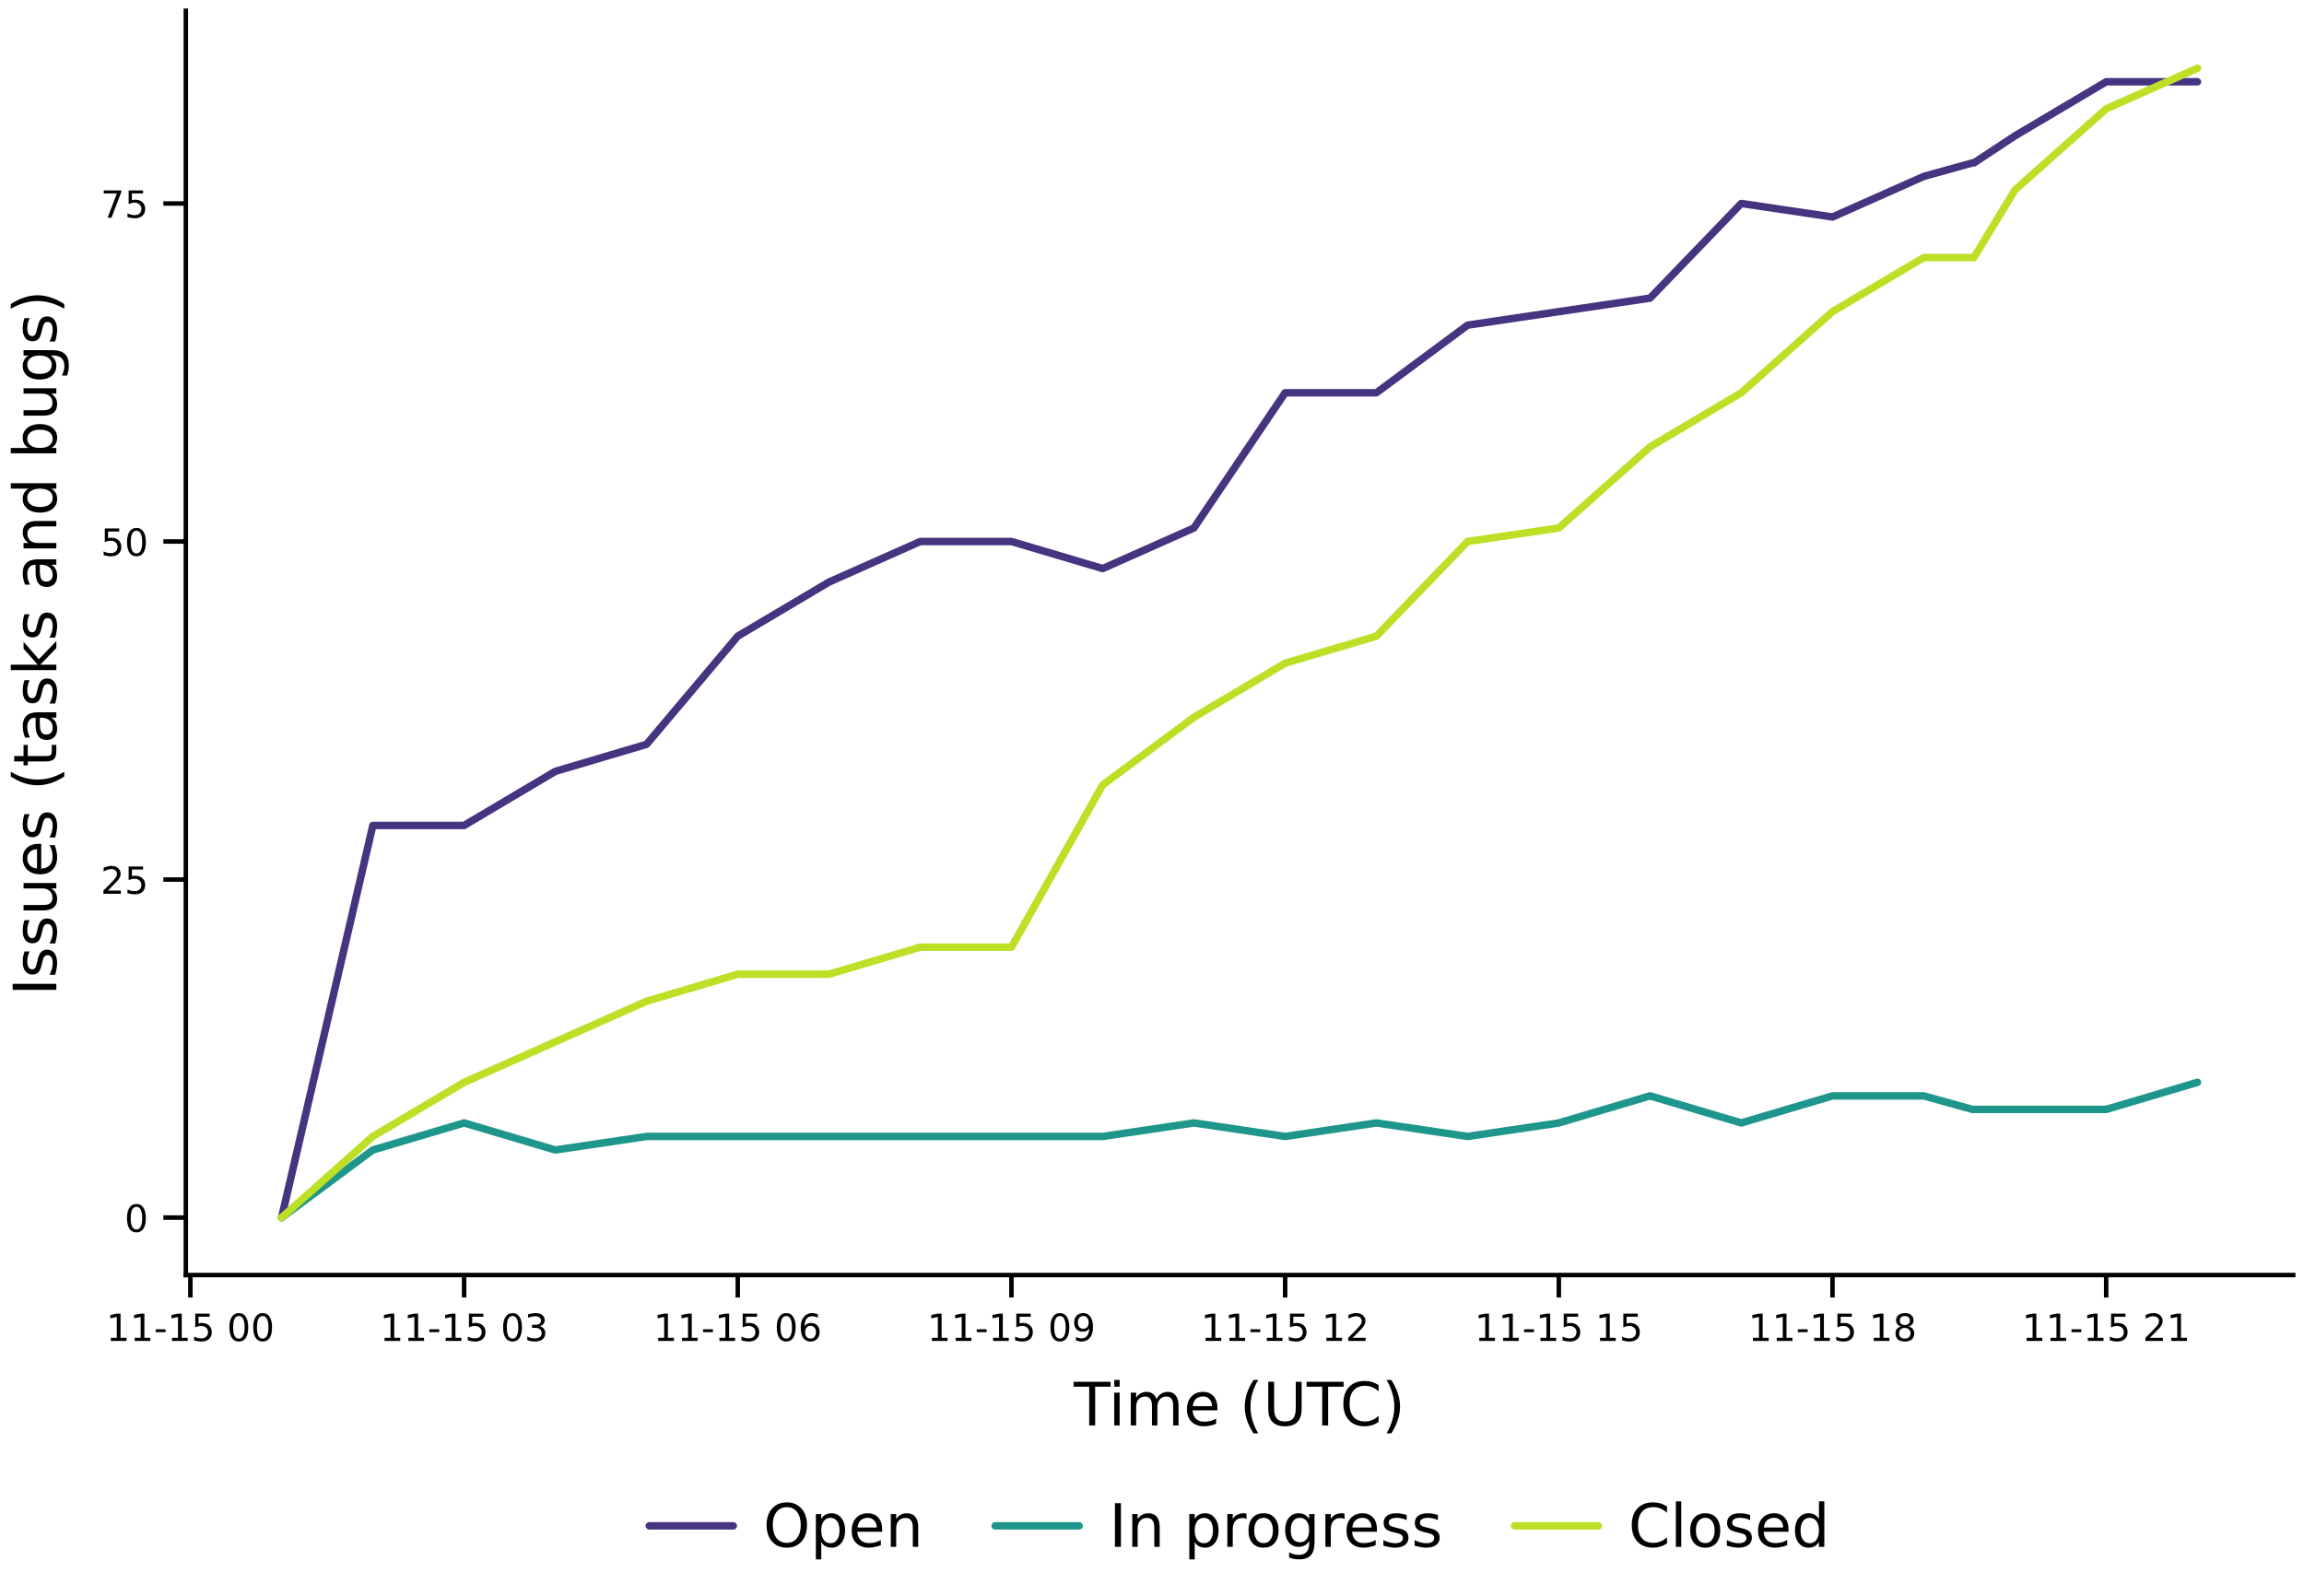
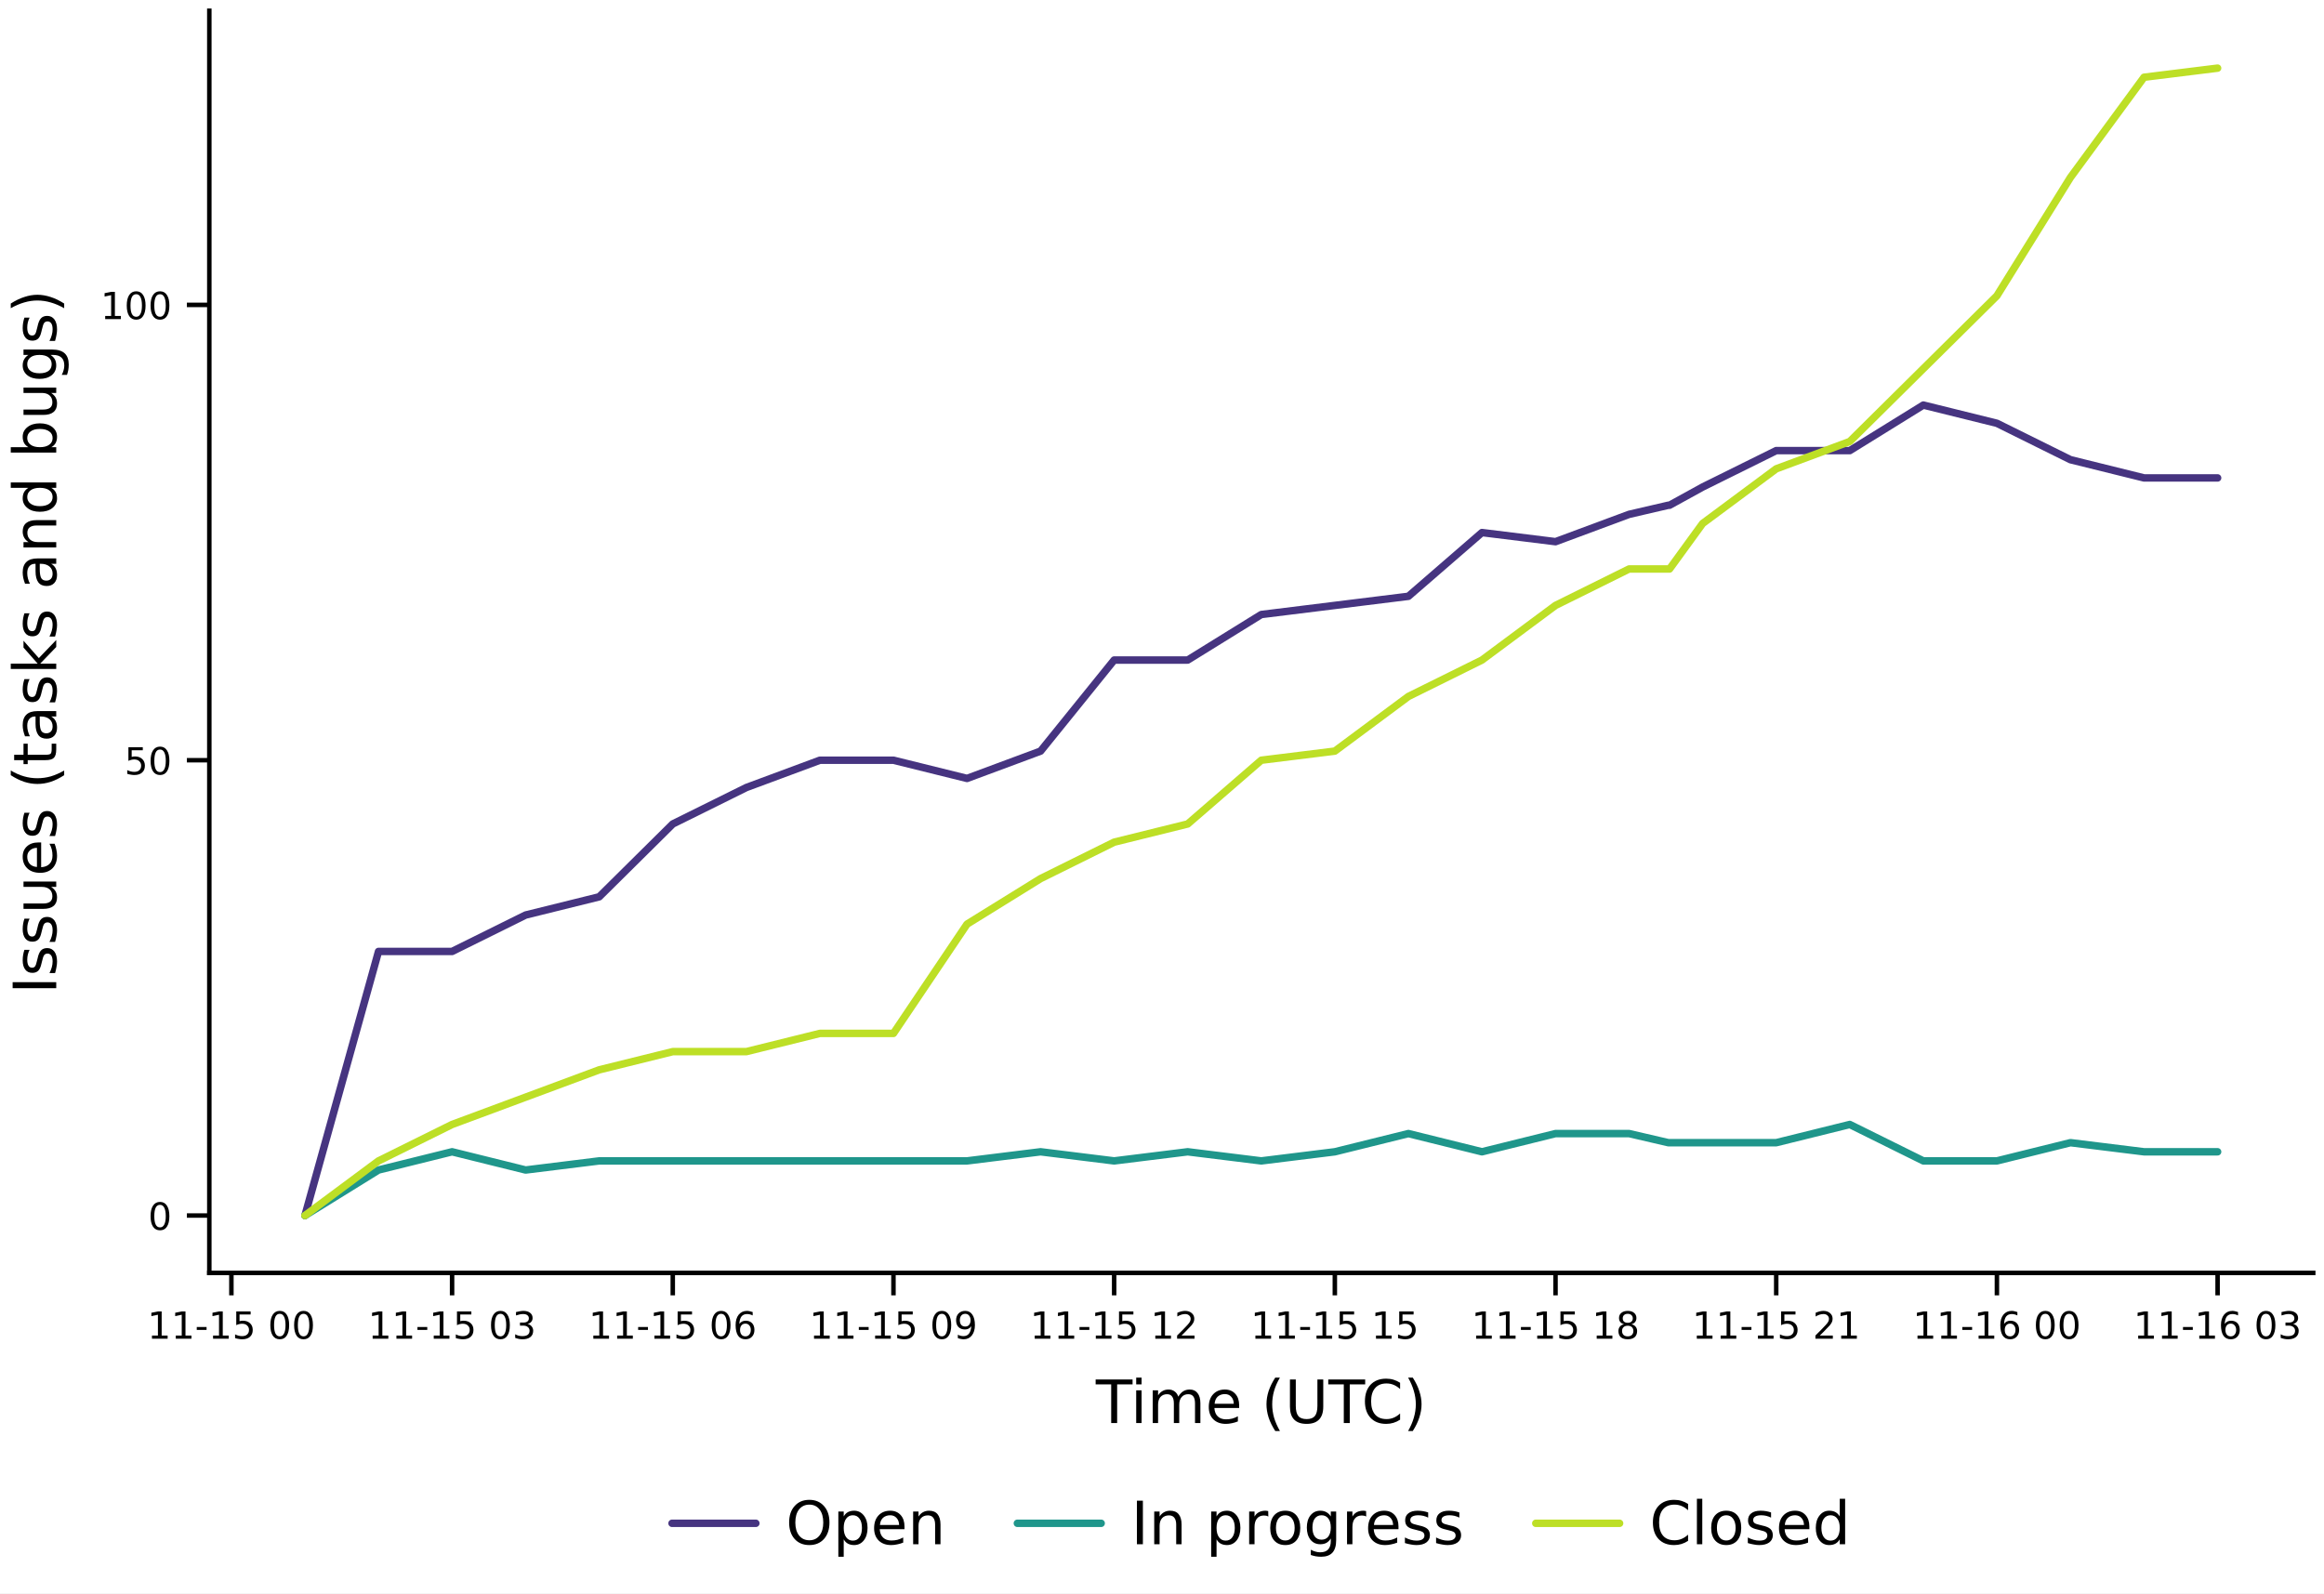
- <svg xmlns="http://www.w3.org/2000/svg" xmlns:xlink="http://www.w3.org/1999/xlink" width="307.515pt" height="213.046pt" viewBox="0 0 307.515 213.046" version="1.1">
+ <svg xmlns="http://www.w3.org/2000/svg" xmlns:xlink="http://www.w3.org/1999/xlink" width="310.696pt" height="213.046pt" viewBox="0 0 310.696 213.046" version="1.1">
  <defs>
    <style type="text/css">*{stroke-linejoin: round; stroke-linecap: butt}</style>
  </defs>
  <g id="figure_1">
    <g id="patch_1">
-       <path d="M -0 213.046  L 307.515 213.046  L 307.515 0  L -0 0  z " style="fill: #ffffff" />
+       <path d="M -0 213.046  L 310.696 213.046  L 310.696 0  L -0 0  z " style="fill: #ffffff" />
    </g>
    <g id="axes_1">
      <g id="patch_2">
-         <path d="M 24.803 170.203  L 306.075 170.203  L 306.075 1.44  L 24.803 1.44  z " style="fill: #ffffff" />
+         <path d="M 27.984 170.203  L 309.256 170.203  L 309.256 1.44  L 27.984 1.44  z " style="fill: #ffffff" />
      </g>
      <g id="matplotlib.axis_1">
        <g id="xtick_1">
          <g id="line2d_1">
            <defs>
-               <path id="m46fa4a3ea7" d="M 0 0  L 0 3  " style="stroke: #000000; stroke-width: 0.6" />
+               <path id="m798eac54f2" d="M 0 0  L 0 3  " style="stroke: #000000; stroke-width: 0.6" />
            </defs>
            <g>
-               <use xlink:href="#m46fa4a3ea7" x="25.412" y="170.203" style="stroke: #000000; stroke-width: 0.6" />
+               <use xlink:href="#m798eac54f2" x="30.935" y="170.203" style="stroke: #000000; stroke-width: 0.6" />
            </g>
          </g>
          <g id="text_1">
-             <text style="font-size: 5px; font-family: 'DejaVu Sans', sans-serif; text-anchor: middle" x="25.412" y="179.002" transform="rotate(-0 25.41194 179.0017)">11-15 00</text>
+             <text style="font-size: 5px; font-family: 'DejaVu Sans', sans-serif; text-anchor: middle" x="30.935" y="179.002" transform="rotate(-0 30.93477 179.0017)">11-15 00</text>
          </g>
        </g>
        <g id="xtick_2">
          <g id="line2d_2">
            <g>
-               <use xlink:href="#m46fa4a3ea7" x="61.941" y="170.203" style="stroke: #000000; stroke-width: 0.6" />
+               <use xlink:href="#m798eac54f2" x="60.439" y="170.203" style="stroke: #000000; stroke-width: 0.6" />
            </g>
          </g>
          <g id="text_2">
-             <text style="font-size: 5px; font-family: 'DejaVu Sans', sans-serif; text-anchor: middle" x="61.941" y="179.002" transform="rotate(-0 61.9407 179.0017)">11-15 03</text>
+             <text style="font-size: 5px; font-family: 'DejaVu Sans', sans-serif; text-anchor: middle" x="60.439" y="179.002" transform="rotate(-0 60.43877 179.0017)">11-15 03</text>
          </g>
        </g>
        <g id="xtick_3">
          <g id="line2d_3">
            <g>
-               <use xlink:href="#m46fa4a3ea7" x="98.469" y="170.203" style="stroke: #000000; stroke-width: 0.6" />
+               <use xlink:href="#m798eac54f2" x="89.943" y="170.203" style="stroke: #000000; stroke-width: 0.6" />
            </g>
          </g>
          <g id="text_3">
-             <text style="font-size: 5px; font-family: 'DejaVu Sans', sans-serif; text-anchor: middle" x="98.469" y="179.002" transform="rotate(-0 98.46946 179.0017)">11-15 06</text>
+             <text style="font-size: 5px; font-family: 'DejaVu Sans', sans-serif; text-anchor: middle" x="89.943" y="179.002" transform="rotate(-0 89.94277 179.0017)">11-15 06</text>
          </g>
        </g>
        <g id="xtick_4">
          <g id="line2d_4">
            <g>
-               <use xlink:href="#m46fa4a3ea7" x="134.998" y="170.203" style="stroke: #000000; stroke-width: 0.6" />
+               <use xlink:href="#m798eac54f2" x="119.447" y="170.203" style="stroke: #000000; stroke-width: 0.6" />
            </g>
          </g>
          <g id="text_4">
-             <text style="font-size: 5px; font-family: 'DejaVu Sans', sans-serif; text-anchor: middle" x="134.998" y="179.002" transform="rotate(-0 134.9982 179.0017)">11-15 09</text>
+             <text style="font-size: 5px; font-family: 'DejaVu Sans', sans-serif; text-anchor: middle" x="119.447" y="179.002" transform="rotate(-0 119.4468 179.0017)">11-15 09</text>
          </g>
        </g>
        <g id="xtick_5">
          <g id="line2d_5">
            <g>
-               <use xlink:href="#m46fa4a3ea7" x="171.527" y="170.203" style="stroke: #000000; stroke-width: 0.6" />
+               <use xlink:href="#m798eac54f2" x="148.951" y="170.203" style="stroke: #000000; stroke-width: 0.6" />
            </g>
          </g>
          <g id="text_5">
-             <text style="font-size: 5px; font-family: 'DejaVu Sans', sans-serif; text-anchor: middle" x="171.527" y="179.002" transform="rotate(-0 171.527 179.0017)">11-15 12</text>
+             <text style="font-size: 5px; font-family: 'DejaVu Sans', sans-serif; text-anchor: middle" x="148.951" y="179.002" transform="rotate(-0 148.9508 179.0017)">11-15 12</text>
          </g>
        </g>
        <g id="xtick_6">
          <g id="line2d_6">
            <g>
-               <use xlink:href="#m46fa4a3ea7" x="208.056" y="170.203" style="stroke: #000000; stroke-width: 0.6" />
+               <use xlink:href="#m798eac54f2" x="178.455" y="170.203" style="stroke: #000000; stroke-width: 0.6" />
            </g>
          </g>
          <g id="text_6">
-             <text style="font-size: 5px; font-family: 'DejaVu Sans', sans-serif; text-anchor: middle" x="208.056" y="179.002" transform="rotate(-0 208.0557 179.0017)">11-15 15</text>
+             <text style="font-size: 5px; font-family: 'DejaVu Sans', sans-serif; text-anchor: middle" x="178.455" y="179.002" transform="rotate(-0 178.4548 179.0017)">11-15 15</text>
          </g>
        </g>
        <g id="xtick_7">
          <g id="line2d_7">
            <g>
-               <use xlink:href="#m46fa4a3ea7" x="244.584" y="170.203" style="stroke: #000000; stroke-width: 0.6" />
+               <use xlink:href="#m798eac54f2" x="207.959" y="170.203" style="stroke: #000000; stroke-width: 0.6" />
            </g>
          </g>
          <g id="text_7">
-             <text style="font-size: 5px; font-family: 'DejaVu Sans', sans-serif; text-anchor: middle" x="244.584" y="179.002" transform="rotate(-0 244.5845 179.0017)">11-15 18</text>
+             <text style="font-size: 5px; font-family: 'DejaVu Sans', sans-serif; text-anchor: middle" x="207.959" y="179.002" transform="rotate(-0 207.9588 179.0017)">11-15 18</text>
          </g>
        </g>
        <g id="xtick_8">
          <g id="line2d_8">
            <g>
-               <use xlink:href="#m46fa4a3ea7" x="281.113" y="170.203" style="stroke: #000000; stroke-width: 0.6" />
+               <use xlink:href="#m798eac54f2" x="237.463" y="170.203" style="stroke: #000000; stroke-width: 0.6" />
            </g>
          </g>
          <g id="text_8">
-             <text style="font-size: 5px; font-family: 'DejaVu Sans', sans-serif; text-anchor: middle" x="281.113" y="179.002" transform="rotate(-0 281.1133 179.0017)">11-15 21</text>
-           </g>
-         </g>
-         <g id="text_9">
-           <text style="font-size: 8px; font-family: 'DejaVu Sans', sans-serif; text-anchor: middle" x="165.439" y="190.282" transform="rotate(-0 165.4388 190.2816)">Time (UTC)</text>
+             <text style="font-size: 5px; font-family: 'DejaVu Sans', sans-serif; text-anchor: middle" x="237.463" y="179.002" transform="rotate(-0 237.4628 179.0017)">11-15 21</text>
+           </g>
+         </g>
+         <g id="xtick_9">
+           <g id="line2d_9">
+             <g>
+               <use xlink:href="#m798eac54f2" x="266.967" y="170.203" style="stroke: #000000; stroke-width: 0.6" />
+             </g>
+           </g>
+           <g id="text_9">
+             <text style="font-size: 5px; font-family: 'DejaVu Sans', sans-serif; text-anchor: middle" x="266.967" y="179.002" transform="rotate(-0 266.9668 179.0017)">11-16 00</text>
+           </g>
+         </g>
+         <g id="xtick_10">
+           <g id="line2d_10">
+             <g>
+               <use xlink:href="#m798eac54f2" x="296.471" y="170.203" style="stroke: #000000; stroke-width: 0.6" />
+             </g>
+           </g>
+           <g id="text_10">
+             <text style="font-size: 5px; font-family: 'DejaVu Sans', sans-serif; text-anchor: middle" x="296.471" y="179.002" transform="rotate(-0 296.4708 179.0017)">11-16 03</text>
+           </g>
+         </g>
+         <g id="text_11">
+           <text style="font-size: 8px; font-family: 'DejaVu Sans', sans-serif; text-anchor: middle" x="168.62" y="190.282" transform="rotate(-0 168.6201 190.2816)">Time (UTC)</text>
        </g>
      </g>
      <g id="matplotlib.axis_2">
        <g id="ytick_1">
-           <g id="line2d_9">
+           <g id="line2d_11">
            <defs>
-               <path id="m6ab1d3219a" d="M 0 0  L -3 0  " style="stroke: #000000; stroke-width: 0.6" />
+               <path id="m2adcf11715" d="M 0 0  L -3 0  " style="stroke: #000000; stroke-width: 0.6" />
            </defs>
            <g>
-               <use xlink:href="#m6ab1d3219a" x="24.803" y="162.532" style="stroke: #000000; stroke-width: 0.6" />
-             </g>
-           </g>
-           <g id="text_10">
-             <text style="font-size: 5px; font-family: 'DejaVu Sans', sans-serif; text-anchor: end" x="19.803" y="164.431" transform="rotate(-0 19.80313 164.4312)">0</text>
+               <use xlink:href="#m2adcf11715" x="27.984" y="162.532" style="stroke: #000000; stroke-width: 0.6" />
+             </g>
+           </g>
+           <g id="text_12">
+             <text style="font-size: 5px; font-family: 'DejaVu Sans', sans-serif; text-anchor: end" x="22.984" y="164.431" transform="rotate(-0 22.98438 164.4312)">0</text>
          </g>
        </g>
        <g id="ytick_2">
-           <g id="line2d_10">
-             <g>
-               <use xlink:href="#m6ab1d3219a" x="24.803" y="117.408" style="stroke: #000000; stroke-width: 0.6" />
-             </g>
-           </g>
-           <g id="text_11">
-             <text style="font-size: 5px; font-family: 'DejaVu Sans', sans-serif; text-anchor: end" x="19.803" y="119.307" transform="rotate(-0 19.80313 119.3075)">25</text>
+           <g id="line2d_12">
+             <g>
+               <use xlink:href="#m2adcf11715" x="27.984" y="101.651" style="stroke: #000000; stroke-width: 0.6" />
+             </g>
+           </g>
+           <g id="text_13">
+             <text style="font-size: 5px; font-family: 'DejaVu Sans', sans-serif; text-anchor: end" x="22.984" y="103.55" transform="rotate(-0 22.98438 103.55)">50</text>
          </g>
        </g>
        <g id="ytick_3">
-           <g id="line2d_11">
-             <g>
-               <use xlink:href="#m6ab1d3219a" x="24.803" y="72.284" style="stroke: #000000; stroke-width: 0.6" />
-             </g>
-           </g>
-           <g id="text_12">
-             <text style="font-size: 5px; font-family: 'DejaVu Sans', sans-serif; text-anchor: end" x="19.803" y="74.184" transform="rotate(-0 19.80313 74.18372)">50</text>
-           </g>
-         </g>
-         <g id="ytick_4">
-           <g id="line2d_12">
-             <g>
-               <use xlink:href="#m6ab1d3219a" x="24.803" y="27.161" style="stroke: #000000; stroke-width: 0.6" />
-             </g>
-           </g>
-           <g id="text_13">
-             <text style="font-size: 5px; font-family: 'DejaVu Sans', sans-serif; text-anchor: end" x="19.803" y="29.06" transform="rotate(-0 19.80313 29.05996)">75</text>
-           </g>
-         </g>
-         <g id="text_14">
+           <g id="line2d_13">
+             <g>
+               <use xlink:href="#m2adcf11715" x="27.984" y="40.769" style="stroke: #000000; stroke-width: 0.6" />
+             </g>
+           </g>
+           <g id="text_14">
+             <text style="font-size: 5px; font-family: 'DejaVu Sans', sans-serif; text-anchor: end" x="22.984" y="42.669" transform="rotate(-0 22.98438 42.66871)">100</text>
+           </g>
+         </g>
+         <g id="text_15">
          <text style="font-size: 8px; font-family: 'DejaVu Sans', sans-serif; text-anchor: middle" x="7.519" y="85.821" transform="rotate(-90 7.51875 85.82143)">Issues (tasks and bugs)</text>
        </g>
      </g>
-       <g id="line2d_13">
-         <path d="M 37.588 162.532  L 49.764 110.188  L 61.941 110.188  L 74.117 102.968  L 86.293 99.359  L 98.469 84.919  L 110.646 77.699  L 122.822 72.284  L 134.998 72.284  L 147.174 75.894  L 159.351 70.479  L 171.527 52.43  L 183.703 52.43  L 195.879 43.405  L 208.056 41.6  L 220.232 39.795  L 232.408 27.161  L 244.584 28.965  L 256.761 23.551  L 263.255 21.746  L 263.458 21.746  L 268.937 18.136  L 281.113 10.916  L 293.29 10.916  " clip-path="url(#pb18d288918)" style="fill: none; stroke: #463480; stroke-linecap: round" />
-       </g>
      <g id="line2d_14">
-         <path d="M 37.588 162.532  L 49.764 153.507  L 61.941 149.897  L 74.117 153.507  L 86.293 151.702  L 98.469 151.702  L 110.646 151.702  L 122.822 151.702  L 134.998 151.702  L 147.174 151.702  L 159.351 149.897  L 171.527 151.702  L 183.703 149.897  L 195.879 151.702  L 208.056 149.897  L 220.232 146.287  L 232.408 149.897  L 244.584 146.287  L 256.761 146.287  L 263.255 148.092  L 263.458 148.092  L 268.937 148.092  L 281.113 148.092  L 293.29 144.482  " clip-path="url(#pb18d288918)" style="fill: none; stroke: #1f968b; stroke-linecap: round" />
+         <path d="M 40.769 162.532  L 50.604 127.221  L 60.439 127.221  L 70.273 122.35  L 80.108 119.915  L 89.943 110.174  L 99.777 105.303  L 109.612 101.651  L 119.447 101.651  L 129.281 104.086  L 139.116 100.433  L 148.951 88.257  L 158.785 88.257  L 168.62 82.169  L 178.455 80.951  L 188.289 79.733  L 198.124 71.21  L 207.959 72.428  L 217.793 68.775  L 223.039 67.557  L 223.202 67.557  L 227.628 65.122  L 237.463 60.251  L 247.297 60.251  L 257.132 54.163  L 266.967 56.598  L 276.801 61.469  L 286.636 63.904  L 296.471 63.904  " clip-path="url(#p024af0de54)" style="fill: none; stroke: #463480; stroke-linecap: round" />
      </g>
      <g id="line2d_15">
-         <path d="M 37.588 162.532  L 49.764 151.702  L 61.941 144.482  L 74.117 139.067  L 86.293 133.653  L 98.469 130.043  L 110.646 130.043  L 122.822 126.433  L 134.998 126.433  L 147.174 104.773  L 159.351 95.749  L 171.527 88.529  L 183.703 84.919  L 195.879 72.284  L 208.056 70.479  L 220.232 59.65  L 232.408 52.43  L 244.584 41.6  L 256.761 34.38  L 263.255 34.38  L 263.458 34.38  L 268.937 25.356  L 281.113 14.526  L 293.29 9.111  " clip-path="url(#pb18d288918)" style="fill: none; stroke: #bddf26; stroke-linecap: round" />
+         <path d="M 40.769 162.532  L 50.604 156.444  L 60.439 154.008  L 70.273 156.444  L 80.108 155.226  L 89.943 155.226  L 99.777 155.226  L 109.612 155.226  L 119.447 155.226  L 129.281 155.226  L 139.116 154.008  L 148.951 155.226  L 158.785 154.008  L 168.62 155.226  L 178.455 154.008  L 188.289 151.573  L 198.124 154.008  L 207.959 151.573  L 217.793 151.573  L 223.039 152.791  L 223.202 152.791  L 227.628 152.791  L 237.463 152.791  L 247.297 150.356  L 257.132 155.226  L 266.967 155.226  L 276.801 152.791  L 286.636 154.008  L 296.471 154.008  " clip-path="url(#p024af0de54)" style="fill: none; stroke: #1f968b; stroke-linecap: round" />
+       </g>
+       <g id="line2d_16">
+         <path d="M 40.769 162.532  L 50.604 155.226  L 60.439 150.356  L 70.273 146.703  L 80.108 143.05  L 89.943 140.615  L 99.777 140.615  L 109.612 138.179  L 119.447 138.179  L 129.281 123.568  L 139.116 117.48  L 148.951 112.609  L 158.785 110.174  L 168.62 101.651  L 178.455 100.433  L 188.289 93.127  L 198.124 88.257  L 207.959 80.951  L 217.793 76.08  L 223.039 76.08  L 223.202 76.08  L 227.628 69.992  L 237.463 62.687  L 247.297 59.034  L 257.132 49.293  L 266.967 39.552  L 276.801 23.723  L 286.636 10.329  L 296.471 9.111  " clip-path="url(#p024af0de54)" style="fill: none; stroke: #bddf26; stroke-linecap: round" />
      </g>
      <g id="patch_3">
-         <path d="M 24.803 170.203  L 24.803 1.44  " style="fill: none; stroke: #000000; stroke-width: 0.6; stroke-linejoin: miter; stroke-linecap: square" />
+         <path d="M 27.984 170.203  L 27.984 1.44  " style="fill: none; stroke: #000000; stroke-width: 0.6; stroke-linejoin: miter; stroke-linecap: square" />
      </g>
      <g id="patch_4">
-         <path d="M 24.803 170.203  L 306.075 170.203  " style="fill: none; stroke: #000000; stroke-width: 0.6; stroke-linejoin: miter; stroke-linecap: square" />
+         <path d="M 27.984 170.203  L 309.256 170.203  " style="fill: none; stroke: #000000; stroke-width: 0.6; stroke-linejoin: miter; stroke-linecap: square" />
      </g>
      <g id="legend_1">
-         <g id="line2d_16">
-           <path d="M 86.664 203.684  L 92.264 203.684  L 97.864 203.684  " style="fill: none; stroke: #463480; stroke-linecap: round" />
-         </g>
-         <g id="text_15">
-           <text style="font-size: 8px; font-family: 'DejaVu Sans', sans-serif; text-anchor: start" x="101.864" y="206.484" transform="rotate(-0 101.8645 206.4837)">Open</text>
-         </g>
        <g id="line2d_17">
-           <path d="M 132.833 203.684  L 138.433 203.684  L 144.033 203.684  " style="fill: none; stroke: #1f968b; stroke-linecap: round" />
+           <path d="M 89.846 203.684  L 95.446 203.684  L 101.046 203.684  " style="fill: none; stroke: #463480; stroke-linecap: round" />
        </g>
        <g id="text_16">
-           <text style="font-size: 8px; font-family: 'DejaVu Sans', sans-serif; text-anchor: start" x="148.033" y="206.484" transform="rotate(-0 148.0332 206.4837)">In progress</text>
+           <text style="font-size: 8px; font-family: 'DejaVu Sans', sans-serif; text-anchor: start" x="105.046" y="206.484" transform="rotate(-0 105.0457 206.4837)">Open</text>
        </g>
        <g id="line2d_18">
-           <path d="M 202.141 203.684  L 207.741 203.684  L 213.341 203.684  " style="fill: none; stroke: #bddf26; stroke-linecap: round" />
+           <path d="M 136.014 203.684  L 141.614 203.684  L 147.214 203.684  " style="fill: none; stroke: #1f968b; stroke-linecap: round" />
        </g>
        <g id="text_17">
-           <text style="font-size: 8px; font-family: 'DejaVu Sans', sans-serif; text-anchor: start" x="217.341" y="206.484" transform="rotate(-0 217.3407 206.4837)">Closed</text>
+           <text style="font-size: 8px; font-family: 'DejaVu Sans', sans-serif; text-anchor: start" x="151.214" y="206.484" transform="rotate(-0 151.2145 206.4837)">In progress</text>
+         </g>
+         <g id="line2d_19">
+           <path d="M 205.322 203.684  L 210.922 203.684  L 216.522 203.684  " style="fill: none; stroke: #bddf26; stroke-linecap: round" />
+         </g>
+         <g id="text_18">
+           <text style="font-size: 8px; font-family: 'DejaVu Sans', sans-serif; text-anchor: start" x="220.522" y="206.484" transform="rotate(-0 220.522 206.4837)">Closed</text>
        </g>
      </g>
    </g>
  </g>
  <defs>
-     <clipPath id="pb18d288918">
-       <rect x="24.803" y="1.44" width="281.271" height="168.763" />
+     <clipPath id="p024af0de54">
+       <rect x="27.984" y="1.44" width="281.271" height="168.763" />
    </clipPath>
  </defs>
</svg>
